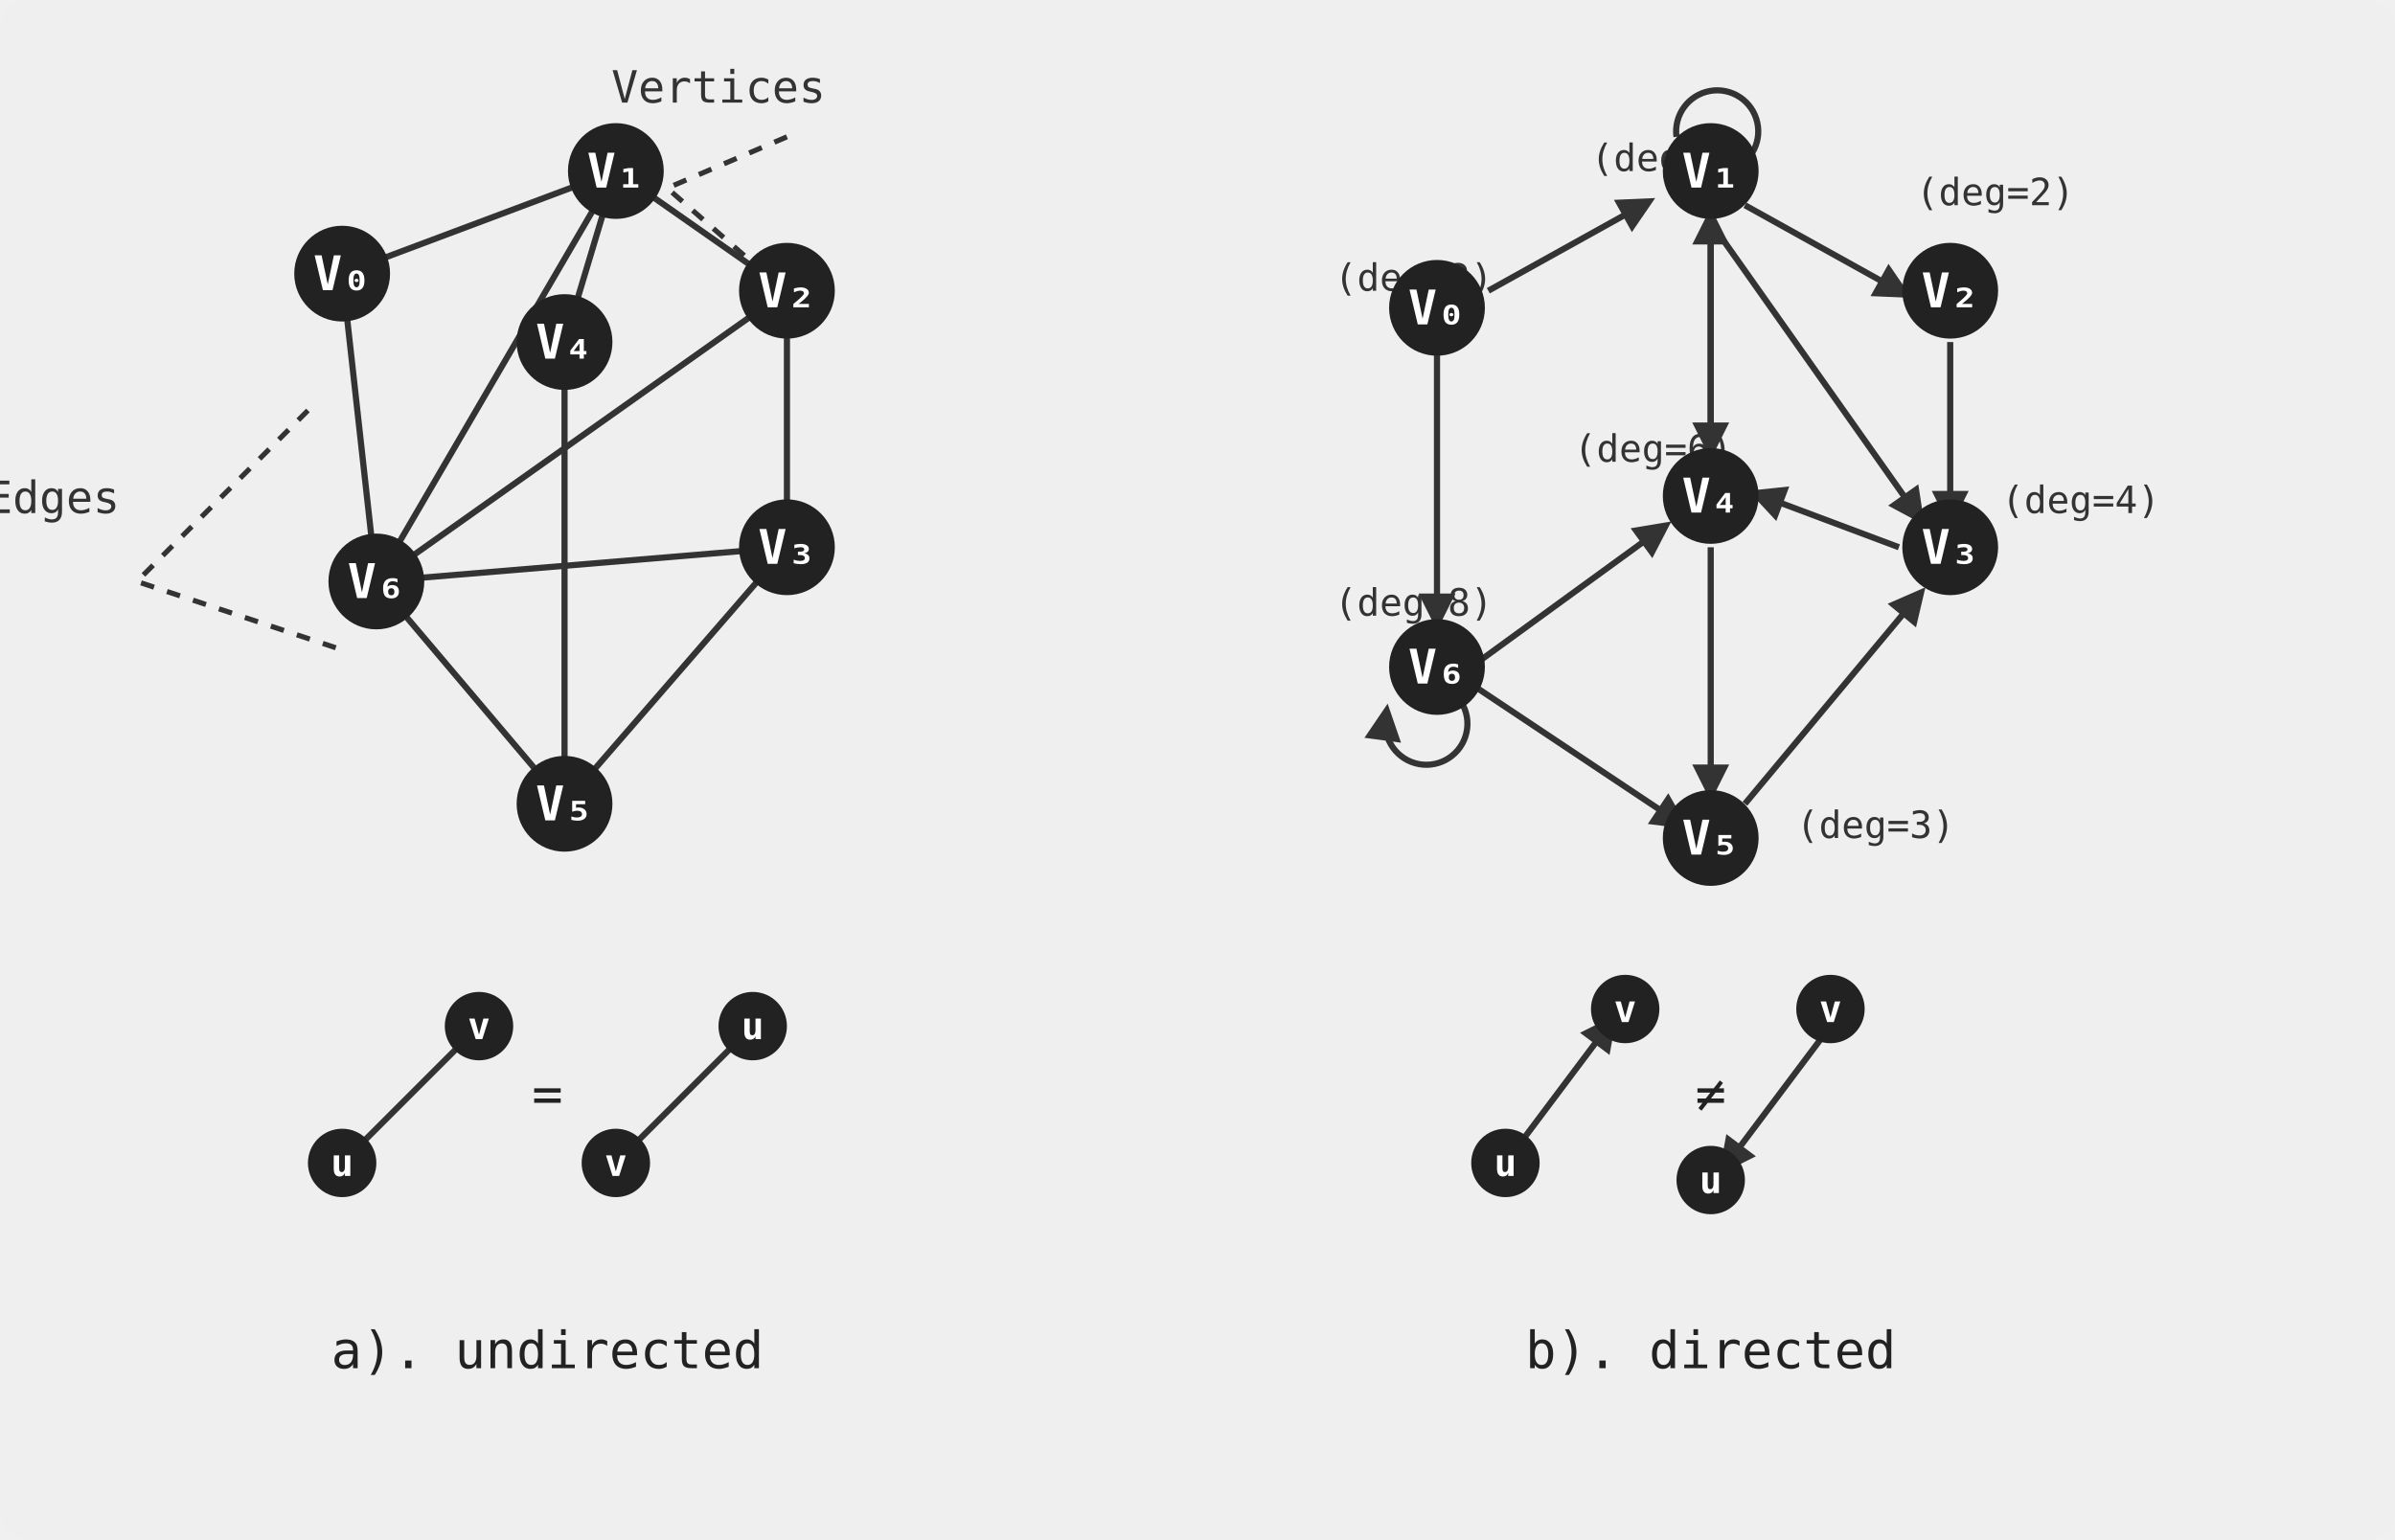
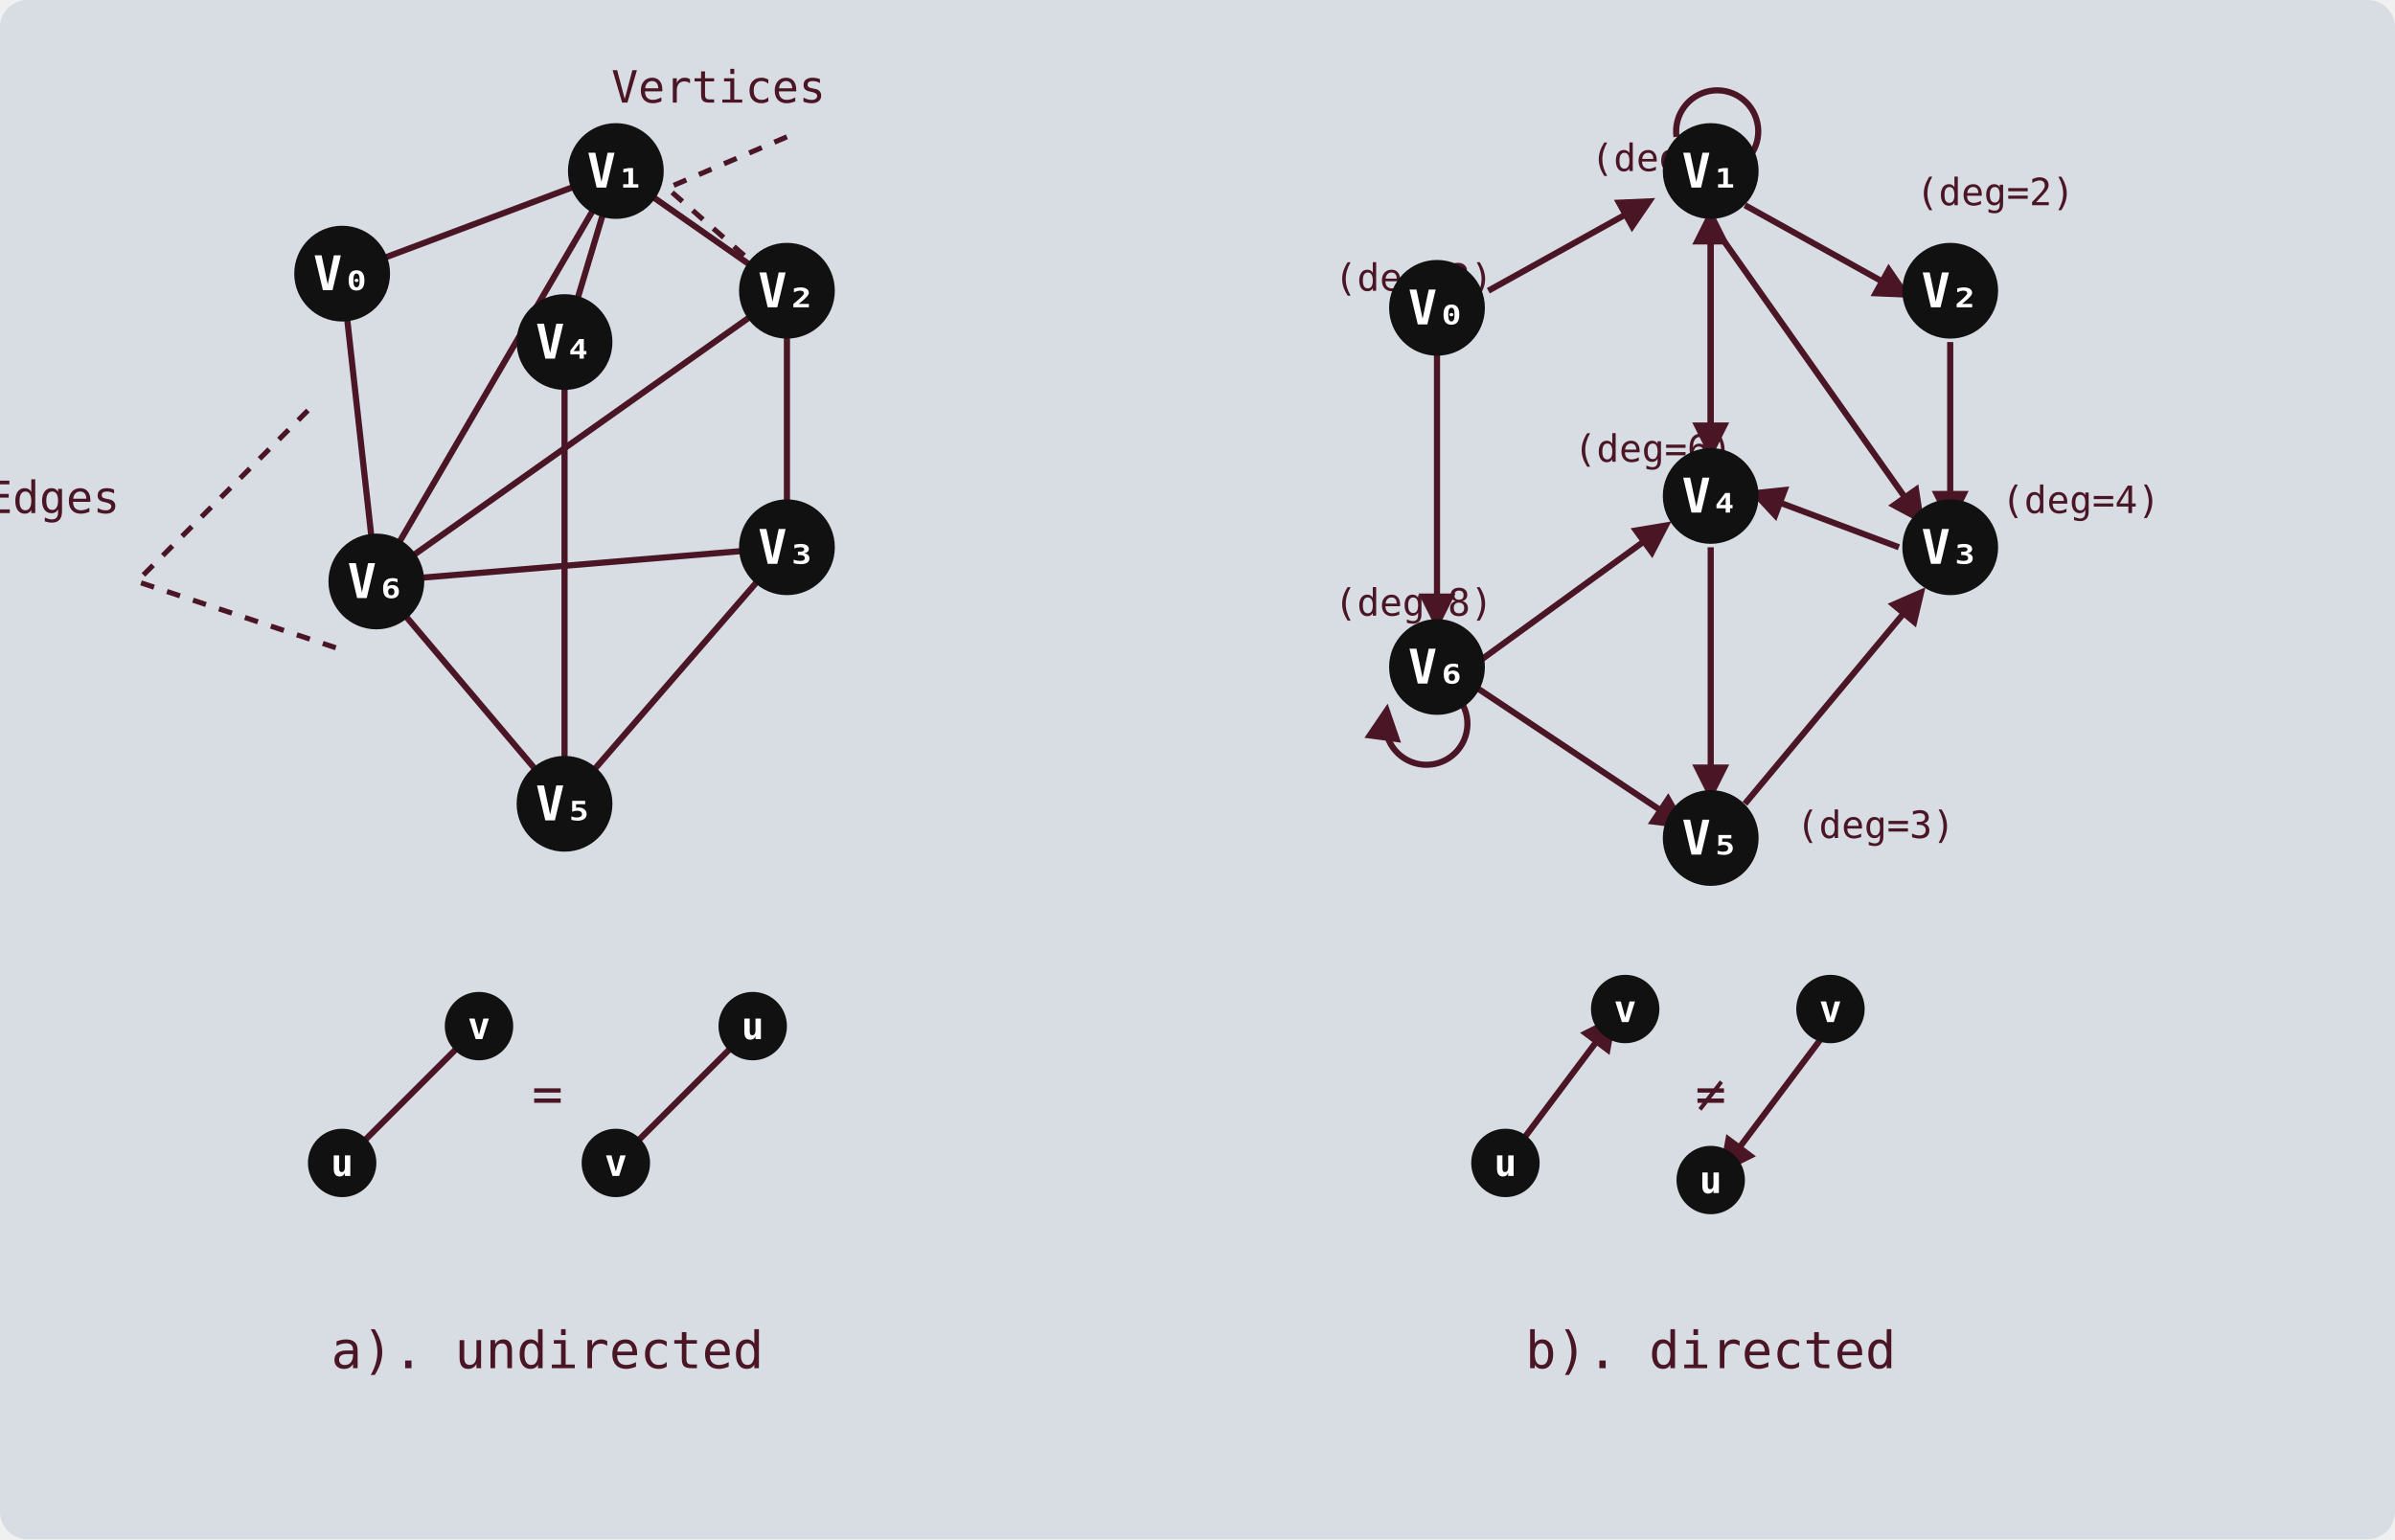
<svg xmlns="http://www.w3.org/2000/svg" viewBox="0 0 700 450" width="100%" height="100%">
  <defs>
    <marker id="arrow" viewBox="0 0 10 10" refX="6" refY="5" markerWidth="6" markerHeight="6" orient="auto-start-reverse">
-       <path d="M 0 0 L 10 5 L 0 10 z" fill="#333333" />
+       <path d="M 0 0 L 10 5 L 0 10 z" fill="#4A1525" />
    </marker>
    <style>
-       .bg { fill: #EFEFEF; }
-       .node { fill: #222222; }
+       .bg { fill: #D8DCE3; }
+       .node { fill: #111111; }
      .node-text { fill: #FFFFFF; font-family: monospace, sans-serif; font-size: 14px; font-weight: bold; text-anchor: middle; dominant-baseline: central; }
-       .edge { stroke: #333333; stroke-width: 1.8; fill: none; }
-       .dashed-edge { stroke: #333333; stroke-width: 1.5; stroke-dasharray: 4,4; fill: none; }
-       .label-text { fill: #333333; font-family: monospace, sans-serif; font-size: 13px; }
-       .deg-text { fill: #333333; font-family: monospace, sans-serif; font-size: 11px; }
-       .title-text { fill: #222222; font-family: monospace, sans-serif; font-size: 15px; text-anchor: middle; }
+       .edge { stroke: #4A1525; stroke-width: 1.8; fill: none; }
+       .dashed-edge { stroke: #4A1525; stroke-width: 1.5; stroke-dasharray: 4,4; fill: none; }
+       .label-text { fill: #4A1525; font-family: monospace, sans-serif; font-size: 13px; }
+       .deg-text { fill: #4A1525; font-family: monospace, sans-serif; font-size: 11px; }
+       .title-text { fill: #4A1525; font-family: monospace, sans-serif; font-size: 15px; text-anchor: middle; }
    </style>
  </defs>
  <rect class="bg" width="700" height="450" rx="8" />
  <g id="undirected-graph">
    <path d="M 230 40 L 195 55 L 235 90" class="dashed-edge" />
    <text x="210" y="30" class="label-text" text-anchor="middle">Vertices</text>
    <path d="M 90 120 L 40 170 L 100 190" class="dashed-edge" />
    <text x="35" y="150" class="label-text" text-anchor="end">Edges</text>
    <line x1="100" y1="80" x2="180" y2="50" class="edge" />
    <line x1="180" y1="50" x2="230" y2="85" class="edge" />
    <line x1="180" y1="50" x2="165" y2="100" class="edge" />
    <line x1="180" y1="50" x2="110" y2="170" class="edge" />
    <line x1="100" y1="80" x2="110" y2="170" class="edge" />
    <line x1="230" y1="85" x2="230" y2="160" class="edge" />
    <line x1="230" y1="85" x2="110" y2="170" class="edge" />
    <line x1="165" y1="100" x2="165" y2="235" class="edge" />
    <line x1="110" y1="170" x2="230" y2="160" class="edge" />
    <line x1="110" y1="170" x2="165" y2="235" class="edge" />
    <line x1="230" y1="160" x2="165" y2="235" class="edge" />
    <g transform="translate(100, 80)">
      <circle r="14" class="node" />
      <text class="node-text">V₀</text>
    </g>
    <g transform="translate(180, 50)">
      <circle r="14" class="node" />
      <text class="node-text">V₁</text>
    </g>
    <g transform="translate(230, 85)">
      <circle r="14" class="node" />
      <text class="node-text">V₂</text>
    </g>
    <g transform="translate(165, 100)">
      <circle r="14" class="node" />
      <text class="node-text">V₄</text>
    </g>
    <g transform="translate(110, 170)">
      <circle r="14" class="node" />
      <text class="node-text">V₆</text>
    </g>
    <g transform="translate(230, 160)">
      <circle r="14" class="node" />
      <text class="node-text">V₃</text>
    </g>
    <g transform="translate(165, 235)">
      <circle r="14" class="node" />
      <text class="node-text">V₅</text>
    </g>
    <line x1="100" y1="340" x2="140" y2="300" class="edge" />
    <g transform="translate(100, 340)">
      <circle r="10" class="node" />
      <text class="node-text" style="font-size: 11px;">u</text>
    </g>
    <g transform="translate(140, 300)">
      <circle r="10" class="node" />
      <text class="node-text" style="font-size: 11px;">v</text>
    </g>
    <text x="160" y="325" class="title-text">=</text>
    <line x1="180" y1="340" x2="220" y2="300" class="edge" />
    <g transform="translate(180, 340)">
      <circle r="10" class="node" />
      <text class="node-text" style="font-size: 11px;">v</text>
    </g>
    <g transform="translate(220, 300)">
      <circle r="10" class="node" />
      <text class="node-text" style="font-size: 11px;">u</text>
    </g>
    <text x="160" y="400" class="title-text">a). undirected</text>
  </g>
  <g id="directed-graph">
    <path d="M 490 40 A 12 12 0 1 1 505 50" class="edge" marker-end="url(#arrow)" />
    <path d="M 420 200 A 12 12 0 1 1 405 210" class="edge" marker-end="url(#arrow)" />
    <line x1="435" y1="85" x2="480" y2="60" class="edge" marker-end="url(#arrow)" />
    <line x1="420" y1="95" x2="420" y2="180" class="edge" marker-end="url(#arrow)" />
    <line x1="510" y1="60" x2="555" y2="85" class="edge" marker-end="url(#arrow)" />
    <line x1="500" y1="65" x2="500" y2="130" class="edge" marker-end="url(#arrow)" />
    <line x1="500" y1="130" x2="500" y2="65" class="edge" marker-end="url(#arrow)" />
    <line x1="500" y1="65" x2="560" y2="150" class="edge" marker-end="url(#arrow)" />
    <line x1="570" y1="100" x2="570" y2="150" class="edge" marker-end="url(#arrow)" />
    <line x1="555" y1="160" x2="515" y2="145" class="edge" marker-end="url(#arrow)" />
    <line x1="500" y1="160" x2="500" y2="230" class="edge" marker-end="url(#arrow)" />
    <line x1="430" y1="195" x2="485" y2="155" class="edge" marker-end="url(#arrow)" />
    <line x1="430" y1="200" x2="490" y2="240" class="edge" marker-end="url(#arrow)" />
    <line x1="510" y1="235" x2="560" y2="175" class="edge" marker-end="url(#arrow)" />
    <text x="390" y="85" class="deg-text">(deg=2)</text>
    <text x="465" y="50" class="deg-text">(deg=9)</text>
    <text x="560" y="60" class="deg-text">(deg=2)</text>
    <text x="460" y="135" class="deg-text">(deg=6)</text>
    <text x="585" y="150" class="deg-text">(deg=4)</text>
    <text x="390" y="180" class="deg-text">(deg=8)</text>
    <text x="525" y="245" class="deg-text">(deg=3)</text>
    <g transform="translate(420, 90)">
      <circle r="14" class="node" />
      <text class="node-text">V₀</text>
    </g>
    <g transform="translate(500, 50)">
      <circle r="14" class="node" />
      <text class="node-text">V₁</text>
    </g>
    <g transform="translate(570, 85)">
      <circle r="14" class="node" />
      <text class="node-text">V₂</text>
    </g>
    <g transform="translate(500, 145)">
      <circle r="14" class="node" />
      <text class="node-text">V₄</text>
    </g>
    <g transform="translate(420, 195)">
      <circle r="14" class="node" />
      <text class="node-text">V₆</text>
    </g>
    <g transform="translate(570, 160)">
      <circle r="14" class="node" />
      <text class="node-text">V₃</text>
    </g>
    <g transform="translate(500, 245)">
      <circle r="14" class="node" />
      <text class="node-text">V₅</text>
    </g>
    <line x1="440" y1="340" x2="470" y2="300" class="edge" marker-end="url(#arrow)" />
    <g transform="translate(440, 340)">
      <circle r="10" class="node" />
      <text class="node-text" style="font-size: 11px;">u</text>
    </g>
    <g transform="translate(475, 295)">
      <circle r="10" class="node" />
      <text class="node-text" style="font-size: 11px;">v</text>
    </g>
    <text x="500" y="325" class="title-text">≠</text>
    <line x1="535" y1="300" x2="505" y2="340" class="edge" marker-end="url(#arrow)" />
    <g transform="translate(535, 295)">
      <circle r="10" class="node" />
      <text class="node-text" style="font-size: 11px;">v</text>
    </g>
    <g transform="translate(500, 345)">
      <circle r="10" class="node" />
      <text class="node-text" style="font-size: 11px;">u</text>
    </g>
    <text x="500" y="400" class="title-text">b). directed</text>
  </g>
</svg>
